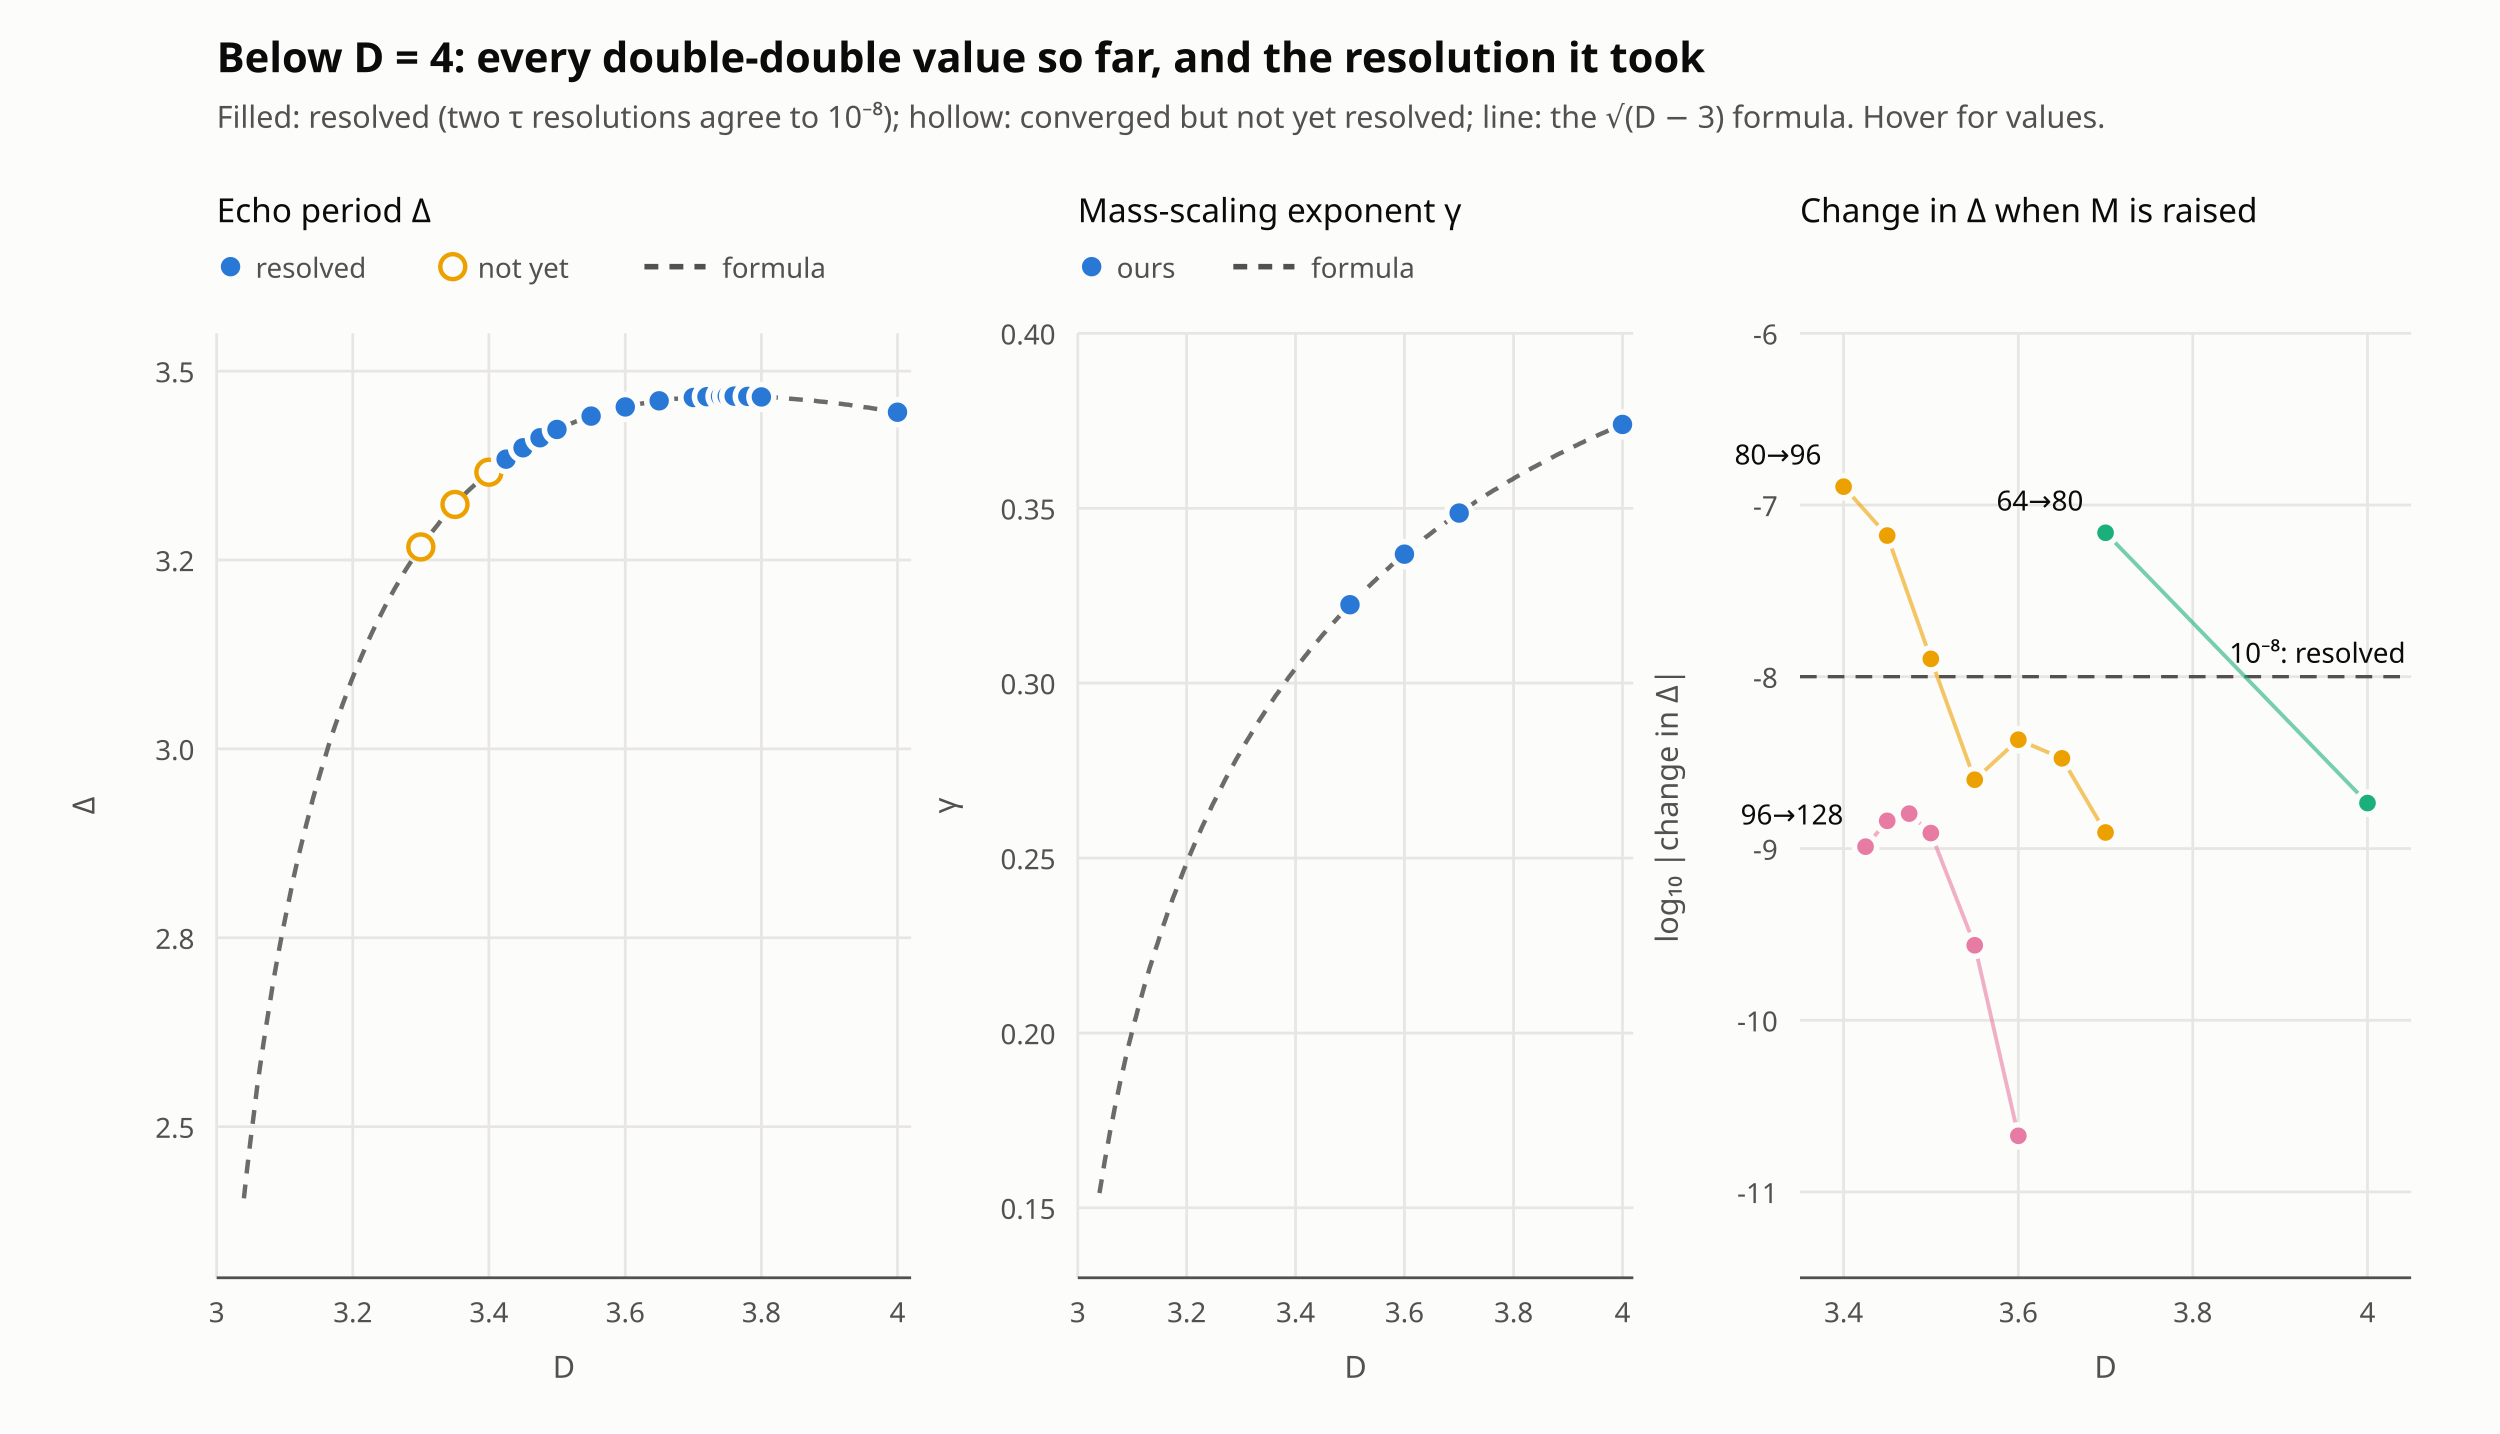
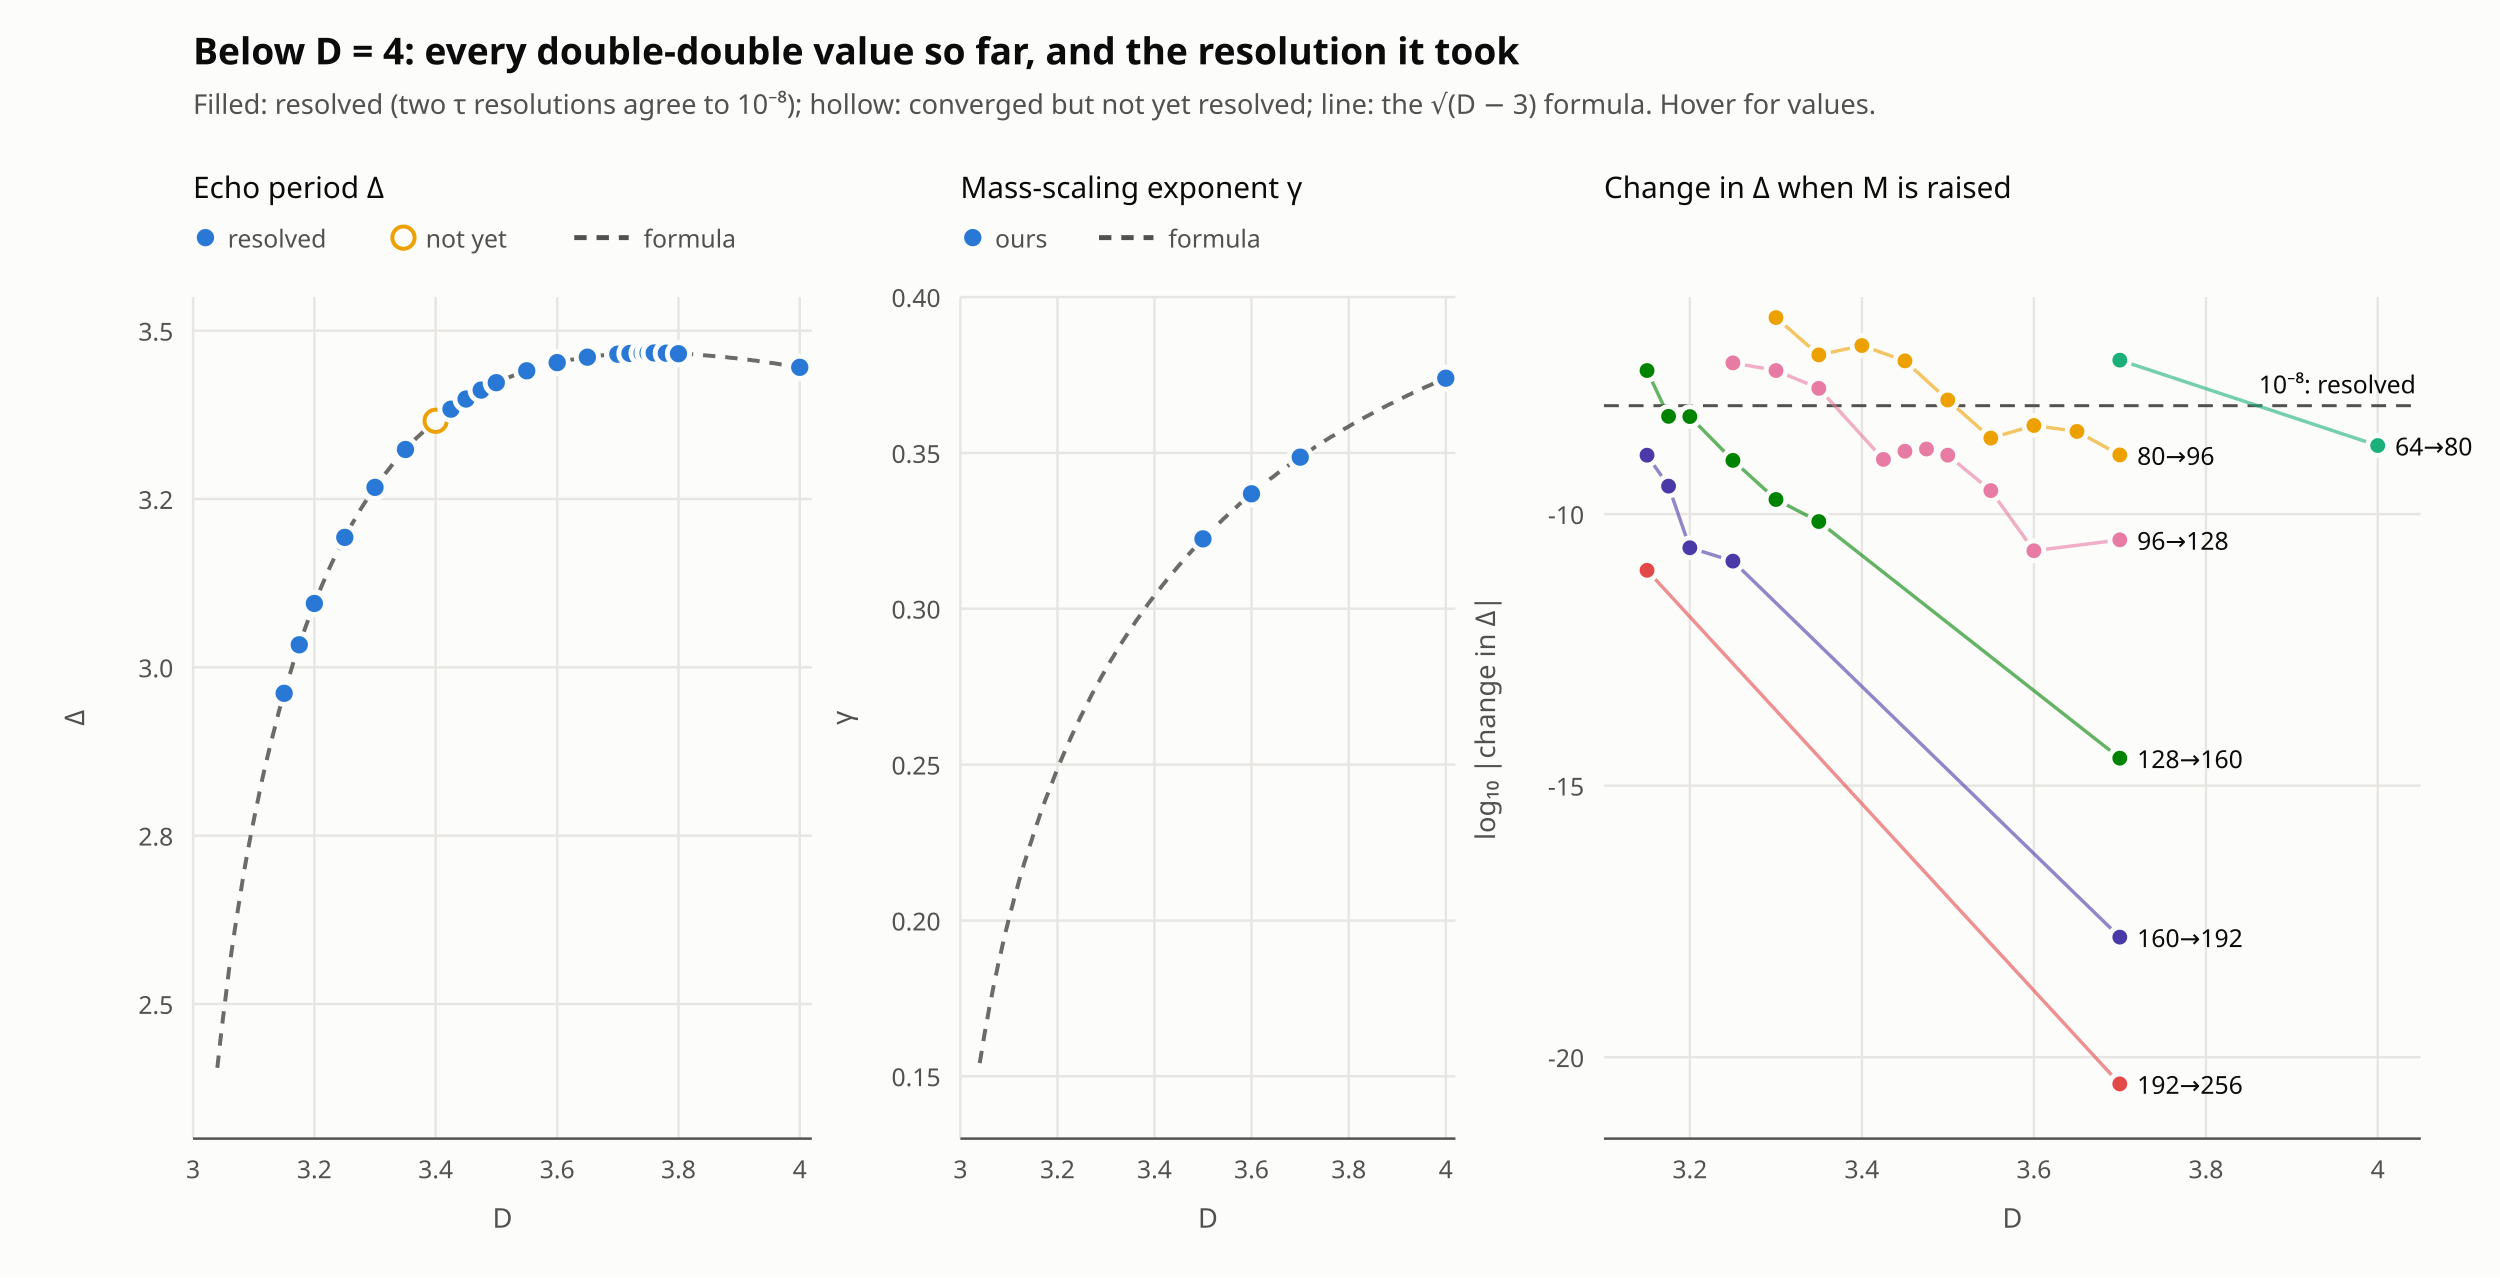
- <svg xmlns="http://www.w3.org/2000/svg" width="900" height="516" viewBox="0 0 900 516" font-family="system-ui, sans-serif">
+ <svg xmlns="http://www.w3.org/2000/svg" width="1010" height="516" viewBox="0 0 1010 516" font-family="system-ui, sans-serif">
  <style>@media (prefers-color-scheme: dark){[fill="#fcfcfb"]{fill:#201f1d}[stroke="#fcfcfb"]{stroke:#201f1d}[fill="#0b0b0b"]{fill:#e8e6e3}[stroke="#0b0b0b"]{stroke:#e8e6e3}[fill="#52514e"]{fill:#a8a49d}[stroke="#52514e"]{stroke:#a8a49d}[fill="#e7e6e2"]{fill:#343230}[stroke="#e7e6e2"]{stroke:#343230}[fill="#efeeea"]{fill:#2a2927}[stroke="#efeeea"]{stroke:#2a2927}[fill="#eb6834"]{fill:#dd5c26}[stroke="#eb6834"]{stroke:#dd5c26}[fill="#7a7668"]{fill:#948e82}[stroke="#7a7668"]{stroke:#948e82}}</style>
-   <rect width="900" height="516" fill="#fcfcfb" />
+   <rect width="1010" height="516" fill="#fcfcfb" />
  <text x="78.0" y="26.0" font-size="15" fill="#0b0b0b" text-anchor="start" font-weight="bold">Below D = 4: every double-double value so far, and the resolution it took</text>
  <text x="78.0" y="46.0" font-size="11" fill="#52514e" text-anchor="start" font-weight="normal">Filled: resolved (two τ resolutions agree to 10⁻⁸); hollow: converged but not yet resolved; line: the √(D − 3) formula. Hover for values.</text>
  <text x="78.0" y="80.0" font-size="12" fill="#0b0b0b" text-anchor="start" font-weight="normal">Echo period Δ</text>
  <line x1="78.0" y1="405.6" x2="328.0" y2="405.6" stroke="#e7e6e2" stroke-width="1" />
  <text x="70.0" y="409.6" font-size="10" fill="#52514e" text-anchor="end" font-weight="normal">2.5</text>
  <line x1="78.0" y1="337.6" x2="328.0" y2="337.6" stroke="#e7e6e2" stroke-width="1" />
  <text x="70.0" y="341.6" font-size="10" fill="#52514e" text-anchor="end" font-weight="normal">2.8</text>
  <line x1="78.0" y1="269.6" x2="328.0" y2="269.6" stroke="#e7e6e2" stroke-width="1" />
  <text x="70.0" y="273.6" font-size="10" fill="#52514e" text-anchor="end" font-weight="normal">3.0</text>
  <line x1="78.0" y1="201.6" x2="328.0" y2="201.6" stroke="#e7e6e2" stroke-width="1" />
  <text x="70.0" y="205.6" font-size="10" fill="#52514e" text-anchor="end" font-weight="normal">3.2</text>
  <line x1="78.0" y1="133.6" x2="328.0" y2="133.6" stroke="#e7e6e2" stroke-width="1" />
  <text x="70.0" y="137.6" font-size="10" fill="#52514e" text-anchor="end" font-weight="normal">3.5</text>
  <line x1="78.0" y1="120.0" x2="78.0" y2="460.0" stroke="#e7e6e2" stroke-width="1" />
  <text x="78.0" y="476.0" font-size="10" fill="#52514e" text-anchor="middle" font-weight="normal">3</text>
  <line x1="127.0" y1="120.0" x2="127.0" y2="460.0" stroke="#e7e6e2" stroke-width="1" />
  <text x="127.0" y="476.0" font-size="10" fill="#52514e" text-anchor="middle" font-weight="normal">3.2</text>
  <line x1="176.0" y1="120.0" x2="176.0" y2="460.0" stroke="#e7e6e2" stroke-width="1" />
  <text x="176.0" y="476.0" font-size="10" fill="#52514e" text-anchor="middle" font-weight="normal">3.4</text>
  <line x1="225.1" y1="120.0" x2="225.1" y2="460.0" stroke="#e7e6e2" stroke-width="1" />
  <text x="225.1" y="476.0" font-size="10" fill="#52514e" text-anchor="middle" font-weight="normal">3.6</text>
  <line x1="274.1" y1="120.0" x2="274.1" y2="460.0" stroke="#e7e6e2" stroke-width="1" />
  <text x="274.1" y="476.0" font-size="10" fill="#52514e" text-anchor="middle" font-weight="normal">3.8</text>
  <line x1="323.1" y1="120.0" x2="323.1" y2="460.0" stroke="#e7e6e2" stroke-width="1" />
  <text x="323.1" y="476.0" font-size="10" fill="#52514e" text-anchor="middle" font-weight="normal">4</text>
  <line x1="78.0" y1="460.0" x2="328.0" y2="460.0" stroke="#52514e" stroke-width="1" />
  <text x="203.0" y="496.0" font-size="11" fill="#52514e" text-anchor="middle" font-weight="normal">D</text>
  <text x="34.0" y="290.0" font-size="11" fill="#52514e" text-anchor="middle" transform="rotate(-90 34.0 290.0)">Δ</text>
  <path d="M87.8,431.4 L89.0,420.5 L90.2,410.4 L91.4,400.9 L92.5,391.9 L93.7,383.4 L94.9,375.3 L96.1,367.6 L97.3,360.2 L98.4,353.2 L99.6,346.5 L100.8,340.1 L102.0,333.9 L103.2,328.0 L104.4,322.3 L105.5,316.8 L106.7,311.5 L107.9,306.4 L109.1,301.5 L110.3,296.7 L111.5,292.2 L112.6,287.7 L113.8,283.5 L115.0,279.3 L116.2,275.3 L117.4,271.4 L118.5,267.7 L119.7,264.0 L120.9,260.5 L122.1,257.1 L123.3,253.7 L124.5,250.5 L125.6,247.4 L126.8,244.3 L128.0,241.4 L129.2,238.5 L130.4,235.7 L131.6,233.0 L132.7,230.4 L133.9,227.8 L135.1,225.3 L136.3,222.9 L137.5,220.5 L138.6,218.3 L139.8,216.0 L141.0,213.9 L142.2,211.7 L143.4,209.7 L144.6,207.7 L145.7,205.7 L146.9,203.8 L148.1,202.0 L149.3,200.2 L150.5,198.4 L151.7,196.7 L152.8,195.1 L154.0,193.5 L155.2,191.9 L156.4,190.4 L157.6,188.9 L158.7,187.4 L159.9,186.0 L161.1,184.6 L162.3,183.3 L163.5,182.0 L164.7,180.7 L165.8,179.4 L167.0,178.2 L168.2,177.0 L169.4,175.9 L170.6,174.8 L171.8,173.7 L172.9,172.6 L174.1,171.6 L175.3,170.6 L176.5,169.6 L177.7,168.7 L178.8,167.7 L180.0,166.8 L181.2,166.0 L182.4,165.1 L183.6,164.3 L184.8,163.5 L185.9,162.7 L187.1,161.9 L188.3,161.2 L189.5,160.4 L190.7,159.7 L191.9,159.1 L193.0,158.4 L194.2,157.7 L195.4,157.1 L196.6,156.5 L197.8,155.9 L198.9,155.3 L200.1,154.8 L201.3,154.3 L202.5,153.7 L203.7,153.2 L204.9,152.7 L206.0,152.3 L207.2,151.8 L208.4,151.3 L209.6,150.9 L210.8,150.5 L212.0,150.1 L213.1,149.7 L214.3,149.3 L215.5,149.0 L216.7,148.6 L217.9,148.3 L219.0,147.9 L220.2,147.6 L221.4,147.3 L222.6,147.0 L223.8,146.8 L225.0,146.5 L226.1,146.2 L227.3,146.0 L228.5,145.7 L229.7,145.5 L230.9,145.3 L232.1,145.1 L233.2,144.9 L234.4,144.7 L235.6,144.5 L236.8,144.4 L238.0,144.2 L239.1,144.0 L240.3,143.9 L241.5,143.8 L242.7,143.6 L243.9,143.5 L245.1,143.4 L246.2,143.3 L247.4,143.2 L248.6,143.1 L249.8,143.1 L251.0,143.0 L252.2,142.9 L253.3,142.9 L254.5,142.8 L255.7,142.8 L256.9,142.7 L258.1,142.7 L259.2,142.7 L260.4,142.7 L261.6,142.6 L262.8,142.6 L264.0,142.6 L265.2,142.6 L266.3,142.7 L267.5,142.7 L268.7,142.7 L269.9,142.7 L271.1,142.8 L272.3,142.8 L273.4,142.8 L274.6,142.9 L275.8,143.0 L277.0,143.0 L278.2,143.1 L279.3,143.1 L280.5,143.2 L281.7,143.3 L282.9,143.4 L284.1,143.5 L285.3,143.6 L286.4,143.7 L287.6,143.8 L288.8,143.9 L290.0,144.0 L291.2,144.1 L292.4,144.2 L293.5,144.3 L294.7,144.5 L295.9,144.6 L297.1,144.7 L298.3,144.9 L299.5,145.0 L300.6,145.1 L301.8,145.3 L303.0,145.4 L304.2,145.6 L305.4,145.7 L306.5,145.9 L307.7,146.1 L308.9,146.2 L310.1,146.4 L311.3,146.6 L312.5,146.7 L313.6,146.9 L314.8,147.1 L316.0,147.3 L317.2,147.5 L318.4,147.7 L319.6,147.8 L320.7,148.0 L321.9,148.2 L323.1,148.4" fill="none" stroke="#52514e" stroke-width="1.6" stroke-opacity="0.85" stroke-linejoin="round" stroke-dasharray="5 4" />
  <g>
-     <circle cx="151.5" cy="196.9" r="4.5" fill="#fcfcfb" stroke="#eda100" stroke-width="1.6" />
-   </g>
-   <g>
-     <circle cx="163.8" cy="181.6" r="4.5" fill="#fcfcfb" stroke="#eda100" stroke-width="1.6" />
+     <circle cx="114.8" cy="280.1" r="4.5" fill="#2a78d6" stroke="#fcfcfb" stroke-width="2" />
+   </g>
+   <g>
+     <circle cx="120.9" cy="260.5" r="4.5" fill="#2a78d6" stroke="#fcfcfb" stroke-width="2" />
+   </g>
+   <g>
+     <circle cx="127.0" cy="243.8" r="4.5" fill="#2a78d6" stroke="#fcfcfb" stroke-width="2" />
+   </g>
+   <g>
+     <circle cx="139.3" cy="217.1" r="4.5" fill="#2a78d6" stroke="#fcfcfb" stroke-width="2" />
+   </g>
+   <g>
+     <circle cx="151.5" cy="196.9" r="4.5" fill="#2a78d6" stroke="#fcfcfb" stroke-width="2" />
+   </g>
+   <g>
+     <circle cx="163.8" cy="181.6" r="4.5" fill="#2a78d6" stroke="#fcfcfb" stroke-width="2" />
  </g>
  <g>
    <circle cx="176.0" cy="170.0" r="4.5" fill="#fcfcfb" stroke="#eda100" stroke-width="1.6" />
  </g>
  <g>
    <circle cx="182.2" cy="165.3" r="4.5" fill="#2a78d6" stroke="#fcfcfb" stroke-width="2" />
  </g>
  <g>
    <circle cx="188.3" cy="161.2" r="4.5" fill="#2a78d6" stroke="#fcfcfb" stroke-width="2" />
  </g>
  <g>
    <circle cx="194.4" cy="157.6" r="4.5" fill="#2a78d6" stroke="#fcfcfb" stroke-width="2" />
  </g>
  <g>
    <circle cx="200.5" cy="154.6" r="4.5" fill="#2a78d6" stroke="#fcfcfb" stroke-width="2" />
  </g>
  <g>
    <circle cx="212.8" cy="149.8" r="4.5" fill="#2a78d6" stroke="#fcfcfb" stroke-width="2" />
  </g>
  <g>
    <circle cx="225.1" cy="146.5" r="4.5" fill="#2a78d6" stroke="#fcfcfb" stroke-width="2" />
  </g>
  <g>
    <circle cx="237.3" cy="144.3" r="4.5" fill="#2a78d6" stroke="#fcfcfb" stroke-width="2" />
  </g>
  <g>
    <circle cx="249.6" cy="143.1" r="4.5" fill="#2a78d6" stroke="#fcfcfb" stroke-width="2" />
  </g>
  <g>
    <circle cx="254.5" cy="142.8" r="4.5" fill="#2a78d6" stroke="#fcfcfb" stroke-width="2" />
  </g>
  <g>
    <circle cx="259.4" cy="142.7" r="4.5" fill="#2a78d6" stroke="#fcfcfb" stroke-width="2" />
  </g>
  <g>
    <circle cx="261.8" cy="142.6" r="4.5" fill="#2a78d6" stroke="#fcfcfb" stroke-width="2" />
  </g>
  <g>
    <circle cx="264.3" cy="142.6" r="4.5" fill="#2a78d6" stroke="#fcfcfb" stroke-width="2" />
  </g>
  <g>
    <circle cx="269.2" cy="142.7" r="4.5" fill="#2a78d6" stroke="#fcfcfb" stroke-width="2" />
  </g>
  <g>
    <circle cx="274.1" cy="142.9" r="4.5" fill="#2a78d6" stroke="#fcfcfb" stroke-width="2" />
  </g>
  <g>
    <circle cx="323.1" cy="148.4" r="4.5" fill="#2a78d6" stroke="#fcfcfb" stroke-width="2" />
  </g>
  <g>
    <circle cx="83.0" cy="96.0" r="4.5" fill="#2a78d6" stroke="#fcfcfb" stroke-width="2" />
  </g>
  <text x="92.0" y="100.0" font-size="10" fill="#52514e" text-anchor="start" font-weight="normal">resolved</text>
  <g>
    <circle cx="163.0" cy="96.0" r="4.5" fill="#fcfcfb" stroke="#eda100" stroke-width="1.6" />
  </g>
  <text x="172.0" y="100.0" font-size="10" fill="#52514e" text-anchor="start" font-weight="normal">not yet</text>
  <line x1="232.0" y1="96.0" x2="254.0" y2="96.0" stroke="#52514e" stroke-width="2" stroke-dasharray="5 4" />
  <text x="260.0" y="100.0" font-size="10" fill="#52514e" text-anchor="start" font-weight="normal">formula</text>
  <text x="388.0" y="80.0" font-size="12" fill="#0b0b0b" text-anchor="start" font-weight="normal">Mass-scaling exponent γ</text>
  <line x1="388.0" y1="434.8" x2="588.0" y2="434.8" stroke="#e7e6e2" stroke-width="1" />
  <text x="380.0" y="438.8" font-size="10" fill="#52514e" text-anchor="end" font-weight="normal">0.15</text>
  <line x1="388.0" y1="371.9" x2="588.0" y2="371.9" stroke="#e7e6e2" stroke-width="1" />
  <text x="380.0" y="375.9" font-size="10" fill="#52514e" text-anchor="end" font-weight="normal">0.20</text>
  <line x1="388.0" y1="308.9" x2="588.0" y2="308.9" stroke="#e7e6e2" stroke-width="1" />
  <text x="380.0" y="312.9" font-size="10" fill="#52514e" text-anchor="end" font-weight="normal">0.25</text>
  <line x1="388.0" y1="245.9" x2="588.0" y2="245.9" stroke="#e7e6e2" stroke-width="1" />
  <text x="380.0" y="249.9" font-size="10" fill="#52514e" text-anchor="end" font-weight="normal">0.30</text>
  <line x1="388.0" y1="183.0" x2="588.0" y2="183.0" stroke="#e7e6e2" stroke-width="1" />
  <text x="380.0" y="187.0" font-size="10" fill="#52514e" text-anchor="end" font-weight="normal">0.35</text>
  <line x1="388.0" y1="120.0" x2="588.0" y2="120.0" stroke="#e7e6e2" stroke-width="1" />
  <text x="380.0" y="124.0" font-size="10" fill="#52514e" text-anchor="end" font-weight="normal">0.40</text>
  <line x1="388.0" y1="120.0" x2="388.0" y2="460.0" stroke="#e7e6e2" stroke-width="1" />
  <text x="388.0" y="476.0" font-size="10" fill="#52514e" text-anchor="middle" font-weight="normal">3</text>
  <line x1="427.2" y1="120.0" x2="427.2" y2="460.0" stroke="#e7e6e2" stroke-width="1" />
  <text x="427.2" y="476.0" font-size="10" fill="#52514e" text-anchor="middle" font-weight="normal">3.2</text>
  <line x1="466.4" y1="120.0" x2="466.4" y2="460.0" stroke="#e7e6e2" stroke-width="1" />
  <text x="466.4" y="476.0" font-size="10" fill="#52514e" text-anchor="middle" font-weight="normal">3.4</text>
  <line x1="505.6" y1="120.0" x2="505.6" y2="460.0" stroke="#e7e6e2" stroke-width="1" />
  <text x="505.6" y="476.0" font-size="10" fill="#52514e" text-anchor="middle" font-weight="normal">3.6</text>
  <line x1="544.9" y1="120.0" x2="544.9" y2="460.0" stroke="#e7e6e2" stroke-width="1" />
  <text x="544.9" y="476.0" font-size="10" fill="#52514e" text-anchor="middle" font-weight="normal">3.8</text>
  <line x1="584.1" y1="120.0" x2="584.1" y2="460.0" stroke="#e7e6e2" stroke-width="1" />
  <text x="584.1" y="476.0" font-size="10" fill="#52514e" text-anchor="middle" font-weight="normal">4</text>
  <line x1="388.0" y1="460.0" x2="588.0" y2="460.0" stroke="#52514e" stroke-width="1" />
  <text x="488.0" y="496.0" font-size="11" fill="#52514e" text-anchor="middle" font-weight="normal">D</text>
  <text x="344.0" y="290.0" font-size="11" fill="#52514e" text-anchor="middle" transform="rotate(-90 344.0 290.0)">γ</text>
  <path d="M395.8,429.5 L396.8,423.6 L397.7,418.0 L398.7,412.6 L399.6,407.5 L400.6,402.6 L401.5,397.9 L402.5,393.3 L403.4,388.9 L404.4,384.7 L405.3,380.6 L406.2,376.7 L407.2,372.8 L408.1,369.1 L409.1,365.5 L410.0,361.9 L411.0,358.5 L411.9,355.2 L412.9,351.9 L413.8,348.7 L414.8,345.6 L415.7,342.6 L416.7,339.7 L417.6,336.8 L418.5,334.0 L419.5,331.2 L420.4,328.5 L421.4,325.8 L422.3,323.2 L423.3,320.7 L424.2,318.2 L425.2,315.8 L426.1,313.4 L427.1,311.0 L428.0,308.7 L428.9,306.5 L429.9,304.2 L430.8,302.1 L431.8,299.9 L432.7,297.8 L433.7,295.7 L434.6,293.7 L435.6,291.7 L436.5,289.7 L437.5,287.8 L438.4,285.9 L439.4,284.0 L440.3,282.2 L441.2,280.4 L442.2,278.6 L443.1,276.8 L444.1,275.1 L445.0,273.4 L446.0,271.7 L446.9,270.0 L447.9,268.4 L448.8,266.8 L449.8,265.2 L450.7,263.7 L451.7,262.1 L452.6,260.6 L453.5,259.1 L454.5,257.6 L455.4,256.2 L456.4,254.7 L457.3,253.3 L458.3,251.9 L459.2,250.5 L460.2,249.2 L461.1,247.8 L462.1,246.5 L463.0,245.2 L463.9,243.9 L464.9,242.6 L465.8,241.4 L466.8,240.1 L467.7,238.9 L468.7,237.7 L469.6,236.5 L470.6,235.3 L471.5,234.1 L472.5,233.0 L473.4,231.8 L474.4,230.7 L475.3,229.6 L476.2,228.5 L477.2,227.4 L478.1,226.3 L479.1,225.2 L480.0,224.2 L481.0,223.1 L481.9,222.1 L482.9,221.1 L483.8,220.1 L484.8,219.1 L485.7,218.1 L486.7,217.1 L487.6,216.1 L488.5,215.2 L489.5,214.2 L490.4,213.3 L491.4,212.4 L492.3,211.5 L493.3,210.6 L494.2,209.7 L495.2,208.8 L496.1,207.9 L497.1,207.0 L498.0,206.2 L498.9,205.3 L499.9,204.5 L500.8,203.6 L501.8,202.8 L502.7,202.0 L503.7,201.2 L504.6,200.4 L505.6,199.6 L506.5,198.8 L507.5,198.0 L508.4,197.3 L509.4,196.5 L510.3,195.7 L511.2,195.0 L512.2,194.3 L513.1,193.5 L514.1,192.8 L515.0,192.1 L516.0,191.3 L516.9,190.6 L517.9,189.9 L518.8,189.2 L519.8,188.6 L520.7,187.9 L521.6,187.2 L522.6,186.5 L523.5,185.9 L524.5,185.2 L525.4,184.5 L526.4,183.9 L527.3,183.2 L528.3,182.6 L529.2,182.0 L530.2,181.4 L531.1,180.7 L532.1,180.1 L533.0,179.5 L533.9,178.9 L534.9,178.3 L535.8,177.7 L536.8,177.1 L537.7,176.5 L538.7,176.0 L539.6,175.4 L540.6,174.8 L541.5,174.2 L542.5,173.7 L543.4,173.1 L544.4,172.6 L545.3,172.0 L546.2,171.5 L547.2,170.9 L548.1,170.4 L549.1,169.9 L550.0,169.3 L551.0,168.8 L551.9,168.3 L552.9,167.8 L553.8,167.3 L554.8,166.8 L555.7,166.3 L556.6,165.8 L557.6,165.3 L558.5,164.8 L559.5,164.3 L560.4,163.8 L561.4,163.3 L562.3,162.9 L563.3,162.4 L564.2,161.9 L565.2,161.4 L566.1,161.0 L567.1,160.5 L568.0,160.1 L568.9,159.6 L569.9,159.2 L570.8,158.7 L571.8,158.3 L572.7,157.8 L573.7,157.4 L574.6,157.0 L575.6,156.5 L576.5,156.1 L577.5,155.7 L578.4,155.3 L579.3,154.8 L580.3,154.4 L581.2,154.0 L582.2,153.6 L583.1,153.2 L584.1,152.8" fill="none" stroke="#52514e" stroke-width="1.6" stroke-opacity="0.85" stroke-linejoin="round" stroke-dasharray="5 4" />
  <g>
    <circle cx="486.0" cy="217.7" r="4.5" fill="#2a78d6" stroke="#fcfcfb" stroke-width="2" />
  </g>
  <g>
    <circle cx="505.6" cy="199.5" r="4.5" fill="#2a78d6" stroke="#fcfcfb" stroke-width="2" />
  </g>
  <g>
    <circle cx="525.3" cy="184.7" r="4.5" fill="#2a78d6" stroke="#fcfcfb" stroke-width="2" />
  </g>
  <g>
    <circle cx="584.1" cy="152.8" r="4.5" fill="#2a78d6" stroke="#fcfcfb" stroke-width="2" />
  </g>
  <g>
    <circle cx="393.0" cy="96.0" r="4.5" fill="#2a78d6" stroke="#fcfcfb" stroke-width="2" />
  </g>
  <text x="402.0" y="100.0" font-size="10" fill="#52514e" text-anchor="start" font-weight="normal">ours</text>
  <line x1="444.0" y1="96.0" x2="466.0" y2="96.0" stroke="#52514e" stroke-width="2" stroke-dasharray="5 4" />
  <text x="472.0" y="100.0" font-size="10" fill="#52514e" text-anchor="start" font-weight="normal">formula</text>
  <text x="648.0" y="80.0" font-size="12" fill="#0b0b0b" text-anchor="start" font-weight="normal">Change in Δ when M is raised</text>
-   <line x1="648.0" y1="429.1" x2="868.0" y2="429.1" stroke="#e7e6e2" stroke-width="1" />
-   <text x="640.0" y="433.1" font-size="10" fill="#52514e" text-anchor="end" font-weight="normal">-11</text>
-   <line x1="648.0" y1="367.3" x2="868.0" y2="367.3" stroke="#e7e6e2" stroke-width="1" />
-   <text x="640.0" y="371.3" font-size="10" fill="#52514e" text-anchor="end" font-weight="normal">-10</text>
-   <line x1="648.0" y1="305.5" x2="868.0" y2="305.5" stroke="#e7e6e2" stroke-width="1" />
-   <text x="640.0" y="309.5" font-size="10" fill="#52514e" text-anchor="end" font-weight="normal">-9</text>
-   <line x1="648.0" y1="243.6" x2="868.0" y2="243.6" stroke="#e7e6e2" stroke-width="1" />
-   <text x="640.0" y="247.6" font-size="10" fill="#52514e" text-anchor="end" font-weight="normal">-8</text>
-   <line x1="648.0" y1="181.8" x2="868.0" y2="181.8" stroke="#e7e6e2" stroke-width="1" />
-   <text x="640.0" y="185.8" font-size="10" fill="#52514e" text-anchor="end" font-weight="normal">-7</text>
-   <line x1="648.0" y1="120.0" x2="868.0" y2="120.0" stroke="#e7e6e2" stroke-width="1" />
-   <text x="640.0" y="124.0" font-size="10" fill="#52514e" text-anchor="end" font-weight="normal">-6</text>
-   <line x1="663.7" y1="120.0" x2="663.7" y2="460.0" stroke="#e7e6e2" stroke-width="1" />
-   <text x="663.7" y="476.0" font-size="10" fill="#52514e" text-anchor="middle" font-weight="normal">3.4</text>
-   <line x1="726.6" y1="120.0" x2="726.6" y2="460.0" stroke="#e7e6e2" stroke-width="1" />
-   <text x="726.6" y="476.0" font-size="10" fill="#52514e" text-anchor="middle" font-weight="normal">3.6</text>
-   <line x1="789.4" y1="120.0" x2="789.4" y2="460.0" stroke="#e7e6e2" stroke-width="1" />
-   <text x="789.4" y="476.0" font-size="10" fill="#52514e" text-anchor="middle" font-weight="normal">3.8</text>
-   <line x1="852.3" y1="120.0" x2="852.3" y2="460.0" stroke="#e7e6e2" stroke-width="1" />
-   <text x="852.3" y="476.0" font-size="10" fill="#52514e" text-anchor="middle" font-weight="normal">4</text>
-   <line x1="648.0" y1="460.0" x2="868.0" y2="460.0" stroke="#52514e" stroke-width="1" />
-   <text x="758.0" y="496.0" font-size="11" fill="#52514e" text-anchor="middle" font-weight="normal">D</text>
+   <line x1="648.0" y1="427.1" x2="978.0" y2="427.1" stroke="#e7e6e2" stroke-width="1" />
+   <text x="640.0" y="431.1" font-size="10" fill="#52514e" text-anchor="end" font-weight="normal">-20</text>
+   <line x1="648.0" y1="317.4" x2="978.0" y2="317.4" stroke="#e7e6e2" stroke-width="1" />
+   <text x="640.0" y="321.4" font-size="10" fill="#52514e" text-anchor="end" font-weight="normal">-15</text>
+   <line x1="648.0" y1="207.7" x2="978.0" y2="207.7" stroke="#e7e6e2" stroke-width="1" />
+   <text x="640.0" y="211.7" font-size="10" fill="#52514e" text-anchor="end" font-weight="normal">-10</text>
+   <line x1="682.7" y1="120.0" x2="682.7" y2="460.0" stroke="#e7e6e2" stroke-width="1" />
+   <text x="682.7" y="476.0" font-size="10" fill="#52514e" text-anchor="middle" font-weight="normal">3.2</text>
+   <line x1="752.2" y1="120.0" x2="752.2" y2="460.0" stroke="#e7e6e2" stroke-width="1" />
+   <text x="752.2" y="476.0" font-size="10" fill="#52514e" text-anchor="middle" font-weight="normal">3.4</text>
+   <line x1="821.7" y1="120.0" x2="821.7" y2="460.0" stroke="#e7e6e2" stroke-width="1" />
+   <text x="821.7" y="476.0" font-size="10" fill="#52514e" text-anchor="middle" font-weight="normal">3.6</text>
+   <line x1="891.2" y1="120.0" x2="891.2" y2="460.0" stroke="#e7e6e2" stroke-width="1" />
+   <text x="891.2" y="476.0" font-size="10" fill="#52514e" text-anchor="middle" font-weight="normal">3.8</text>
+   <line x1="960.6" y1="120.0" x2="960.6" y2="460.0" stroke="#e7e6e2" stroke-width="1" />
+   <text x="960.6" y="476.0" font-size="10" fill="#52514e" text-anchor="middle" font-weight="normal">4</text>
+   <line x1="648.0" y1="460.0" x2="978.0" y2="460.0" stroke="#52514e" stroke-width="1" />
+   <text x="813.0" y="496.0" font-size="11" fill="#52514e" text-anchor="middle" font-weight="normal">D</text>
  <text x="604.0" y="290.0" font-size="11" fill="#52514e" text-anchor="middle" transform="rotate(-90 604.0 290.0)">log₁₀ |change in Δ|</text>
-   <line x1="648.0" y1="243.6" x2="868.0" y2="243.6" stroke="#52514e" stroke-width="1.2" stroke-dasharray="6 4" />
-   <text x="866.0" y="238.6" font-size="10" fill="#0b0b0b" text-anchor="end" font-weight="normal">10⁻⁸: resolved</text>
-   <path d="M758.0,191.8 L852.3,289.1" fill="none" stroke="#1baf7a" stroke-width="1.4" stroke-opacity="0.6" stroke-linejoin="round" />
-   <g>
-     <circle cx="758.0" cy="191.8" r="4" fill="#1baf7a" stroke="#fcfcfb" stroke-width="2" />
-   </g>
-   <g>
-     <circle cx="852.3" cy="289.1" r="4" fill="#1baf7a" stroke="#fcfcfb" stroke-width="2" />
-   </g>
-   <text x="750.0" y="183.8" font-size="10" fill="#0b0b0b" text-anchor="end" font-weight="normal">64→80</text>
-   <path d="M663.7,175.2 L679.4,192.8 L695.1,237.2 L710.9,280.7 L726.6,266.3 L742.3,273.0 L758.0,299.7" fill="none" stroke="#eda100" stroke-width="1.4" stroke-opacity="0.6" stroke-linejoin="round" />
-   <g>
-     <circle cx="663.7" cy="175.2" r="4" fill="#eda100" stroke="#fcfcfb" stroke-width="2" />
-   </g>
-   <g>
-     <circle cx="679.4" cy="192.8" r="4" fill="#eda100" stroke="#fcfcfb" stroke-width="2" />
-   </g>
-   <g>
-     <circle cx="695.1" cy="237.2" r="4" fill="#eda100" stroke="#fcfcfb" stroke-width="2" />
-   </g>
-   <g>
-     <circle cx="710.9" cy="280.7" r="4" fill="#eda100" stroke="#fcfcfb" stroke-width="2" />
-   </g>
-   <g>
-     <circle cx="726.6" cy="266.3" r="4" fill="#eda100" stroke="#fcfcfb" stroke-width="2" />
-   </g>
-   <g>
-     <circle cx="742.3" cy="273.0" r="4" fill="#eda100" stroke="#fcfcfb" stroke-width="2" />
-   </g>
-   <g>
-     <circle cx="758.0" cy="299.7" r="4" fill="#eda100" stroke="#fcfcfb" stroke-width="2" />
-   </g>
-   <text x="655.7" y="167.2" font-size="10" fill="#0b0b0b" text-anchor="end" font-weight="normal">80→96</text>
-   <path d="M671.6,304.8 L679.4,295.5 L687.3,292.9 L695.1,299.9 L710.9,340.3 L726.6,408.9" fill="none" stroke="#e87ba4" stroke-width="1.4" stroke-opacity="0.6" stroke-linejoin="round" />
-   <g>
-     <circle cx="671.6" cy="304.8" r="4" fill="#e87ba4" stroke="#fcfcfb" stroke-width="2" />
-   </g>
-   <g>
-     <circle cx="679.4" cy="295.5" r="4" fill="#e87ba4" stroke="#fcfcfb" stroke-width="2" />
-   </g>
-   <g>
-     <circle cx="687.3" cy="292.9" r="4" fill="#e87ba4" stroke="#fcfcfb" stroke-width="2" />
-   </g>
-   <g>
-     <circle cx="695.1" cy="299.9" r="4" fill="#e87ba4" stroke="#fcfcfb" stroke-width="2" />
-   </g>
-   <g>
-     <circle cx="710.9" cy="340.3" r="4" fill="#e87ba4" stroke="#fcfcfb" stroke-width="2" />
-   </g>
-   <g>
-     <circle cx="726.6" cy="408.9" r="4" fill="#e87ba4" stroke="#fcfcfb" stroke-width="2" />
-   </g>
-   <text x="663.6" y="296.8" font-size="10" fill="#0b0b0b" text-anchor="end" font-weight="normal">96→128</text>
+   <line x1="648.0" y1="163.9" x2="978.0" y2="163.9" stroke="#52514e" stroke-width="1.2" stroke-dasharray="6 4" />
+   <text x="976.0" y="158.9" font-size="10" fill="#0b0b0b" text-anchor="end" font-weight="normal">10⁻⁸: resolved</text>
+   <path d="M856.4,145.5 L960.6,180.0" fill="none" stroke="#1baf7a" stroke-width="1.4" stroke-opacity="0.6" stroke-linejoin="round" />
+   <g>
+     <circle cx="856.4" cy="145.5" r="4" fill="#1baf7a" stroke="#fcfcfb" stroke-width="2" />
+   </g>
+   <g>
+     <circle cx="960.6" cy="180.0" r="4" fill="#1baf7a" stroke="#fcfcfb" stroke-width="2" />
+   </g>
+   <text x="967.6" y="184.0" font-size="10" fill="#0b0b0b" text-anchor="start" font-weight="normal">64→80</text>
+   <path d="M717.5,128.3 L734.8,143.4 L752.2,139.6 L769.6,145.8 L786.9,161.6 L804.3,177.0 L821.7,171.9 L839.1,174.3 L856.4,183.8" fill="none" stroke="#eda100" stroke-width="1.4" stroke-opacity="0.6" stroke-linejoin="round" />
+   <g>
+     <circle cx="717.5" cy="128.3" r="4" fill="#eda100" stroke="#fcfcfb" stroke-width="2" />
+   </g>
+   <g>
+     <circle cx="734.8" cy="143.4" r="4" fill="#eda100" stroke="#fcfcfb" stroke-width="2" />
+   </g>
+   <g>
+     <circle cx="752.2" cy="139.6" r="4" fill="#eda100" stroke="#fcfcfb" stroke-width="2" />
+   </g>
+   <g>
+     <circle cx="769.6" cy="145.8" r="4" fill="#eda100" stroke="#fcfcfb" stroke-width="2" />
+   </g>
+   <g>
+     <circle cx="786.9" cy="161.6" r="4" fill="#eda100" stroke="#fcfcfb" stroke-width="2" />
+   </g>
+   <g>
+     <circle cx="804.3" cy="177.0" r="4" fill="#eda100" stroke="#fcfcfb" stroke-width="2" />
+   </g>
+   <g>
+     <circle cx="821.7" cy="171.9" r="4" fill="#eda100" stroke="#fcfcfb" stroke-width="2" />
+   </g>
+   <g>
+     <circle cx="839.1" cy="174.3" r="4" fill="#eda100" stroke="#fcfcfb" stroke-width="2" />
+   </g>
+   <g>
+     <circle cx="856.4" cy="183.8" r="4" fill="#eda100" stroke="#fcfcfb" stroke-width="2" />
+   </g>
+   <text x="863.4" y="187.8" font-size="10" fill="#0b0b0b" text-anchor="start" font-weight="normal">80→96</text>
+   <path d="M700.1,146.6 L717.5,149.7 L734.8,156.9 L760.9,185.6 L769.6,182.3 L778.3,181.4 L786.9,183.9 L804.3,198.2 L821.7,222.5 L856.4,218.1" fill="none" stroke="#e87ba4" stroke-width="1.4" stroke-opacity="0.6" stroke-linejoin="round" />
+   <g>
+     <circle cx="700.1" cy="146.6" r="4" fill="#e87ba4" stroke="#fcfcfb" stroke-width="2" />
+   </g>
+   <g>
+     <circle cx="717.5" cy="149.7" r="4" fill="#e87ba4" stroke="#fcfcfb" stroke-width="2" />
+   </g>
+   <g>
+     <circle cx="734.8" cy="156.9" r="4" fill="#e87ba4" stroke="#fcfcfb" stroke-width="2" />
+   </g>
+   <g>
+     <circle cx="760.9" cy="185.6" r="4" fill="#e87ba4" stroke="#fcfcfb" stroke-width="2" />
+   </g>
+   <g>
+     <circle cx="769.6" cy="182.3" r="4" fill="#e87ba4" stroke="#fcfcfb" stroke-width="2" />
+   </g>
+   <g>
+     <circle cx="778.3" cy="181.4" r="4" fill="#e87ba4" stroke="#fcfcfb" stroke-width="2" />
+   </g>
+   <g>
+     <circle cx="786.9" cy="183.9" r="4" fill="#e87ba4" stroke="#fcfcfb" stroke-width="2" />
+   </g>
+   <g>
+     <circle cx="804.3" cy="198.2" r="4" fill="#e87ba4" stroke="#fcfcfb" stroke-width="2" />
+   </g>
+   <g>
+     <circle cx="821.7" cy="222.5" r="4" fill="#e87ba4" stroke="#fcfcfb" stroke-width="2" />
+   </g>
+   <g>
+     <circle cx="856.4" cy="218.1" r="4" fill="#e87ba4" stroke="#fcfcfb" stroke-width="2" />
+   </g>
+   <text x="863.4" y="222.1" font-size="10" fill="#0b0b0b" text-anchor="start" font-weight="normal">96→128</text>
+   <path d="M665.4,149.7 L674.1,168.2 L682.7,168.3 L700.1,186.0 L717.5,201.8 L734.8,210.7 L856.4,306.3" fill="none" stroke="#008300" stroke-width="1.4" stroke-opacity="0.6" stroke-linejoin="round" />
+   <g>
+     <circle cx="665.4" cy="149.7" r="4" fill="#008300" stroke="#fcfcfb" stroke-width="2" />
+   </g>
+   <g>
+     <circle cx="674.1" cy="168.2" r="4" fill="#008300" stroke="#fcfcfb" stroke-width="2" />
+   </g>
+   <g>
+     <circle cx="682.7" cy="168.3" r="4" fill="#008300" stroke="#fcfcfb" stroke-width="2" />
+   </g>
+   <g>
+     <circle cx="700.1" cy="186.0" r="4" fill="#008300" stroke="#fcfcfb" stroke-width="2" />
+   </g>
+   <g>
+     <circle cx="717.5" cy="201.8" r="4" fill="#008300" stroke="#fcfcfb" stroke-width="2" />
+   </g>
+   <g>
+     <circle cx="734.8" cy="210.7" r="4" fill="#008300" stroke="#fcfcfb" stroke-width="2" />
+   </g>
+   <g>
+     <circle cx="856.4" cy="306.3" r="4" fill="#008300" stroke="#fcfcfb" stroke-width="2" />
+   </g>
+   <text x="863.4" y="310.3" font-size="10" fill="#0b0b0b" text-anchor="start" font-weight="normal">128→160</text>
+   <path d="M665.4,183.9 L674.1,196.4 L682.7,221.3 L700.1,226.7 L856.4,378.6" fill="none" stroke="#4a3aa7" stroke-width="1.4" stroke-opacity="0.6" stroke-linejoin="round" />
+   <g>
+     <circle cx="665.4" cy="183.9" r="4" fill="#4a3aa7" stroke="#fcfcfb" stroke-width="2" />
+   </g>
+   <g>
+     <circle cx="674.1" cy="196.4" r="4" fill="#4a3aa7" stroke="#fcfcfb" stroke-width="2" />
+   </g>
+   <g>
+     <circle cx="682.7" cy="221.3" r="4" fill="#4a3aa7" stroke="#fcfcfb" stroke-width="2" />
+   </g>
+   <g>
+     <circle cx="700.1" cy="226.7" r="4" fill="#4a3aa7" stroke="#fcfcfb" stroke-width="2" />
+   </g>
+   <g>
+     <circle cx="856.4" cy="378.6" r="4" fill="#4a3aa7" stroke="#fcfcfb" stroke-width="2" />
+   </g>
+   <text x="863.4" y="382.6" font-size="10" fill="#0b0b0b" text-anchor="start" font-weight="normal">160→192</text>
+   <path d="M665.4,230.4 L856.4,437.9" fill="none" stroke="#e34948" stroke-width="1.4" stroke-opacity="0.6" stroke-linejoin="round" />
+   <g>
+     <circle cx="665.4" cy="230.4" r="4" fill="#e34948" stroke="#fcfcfb" stroke-width="2" />
+   </g>
+   <g>
+     <circle cx="856.4" cy="437.9" r="4" fill="#e34948" stroke="#fcfcfb" stroke-width="2" />
+   </g>
+   <text x="863.4" y="441.9" font-size="10" fill="#0b0b0b" text-anchor="start" font-weight="normal">192→256</text>
</svg>
